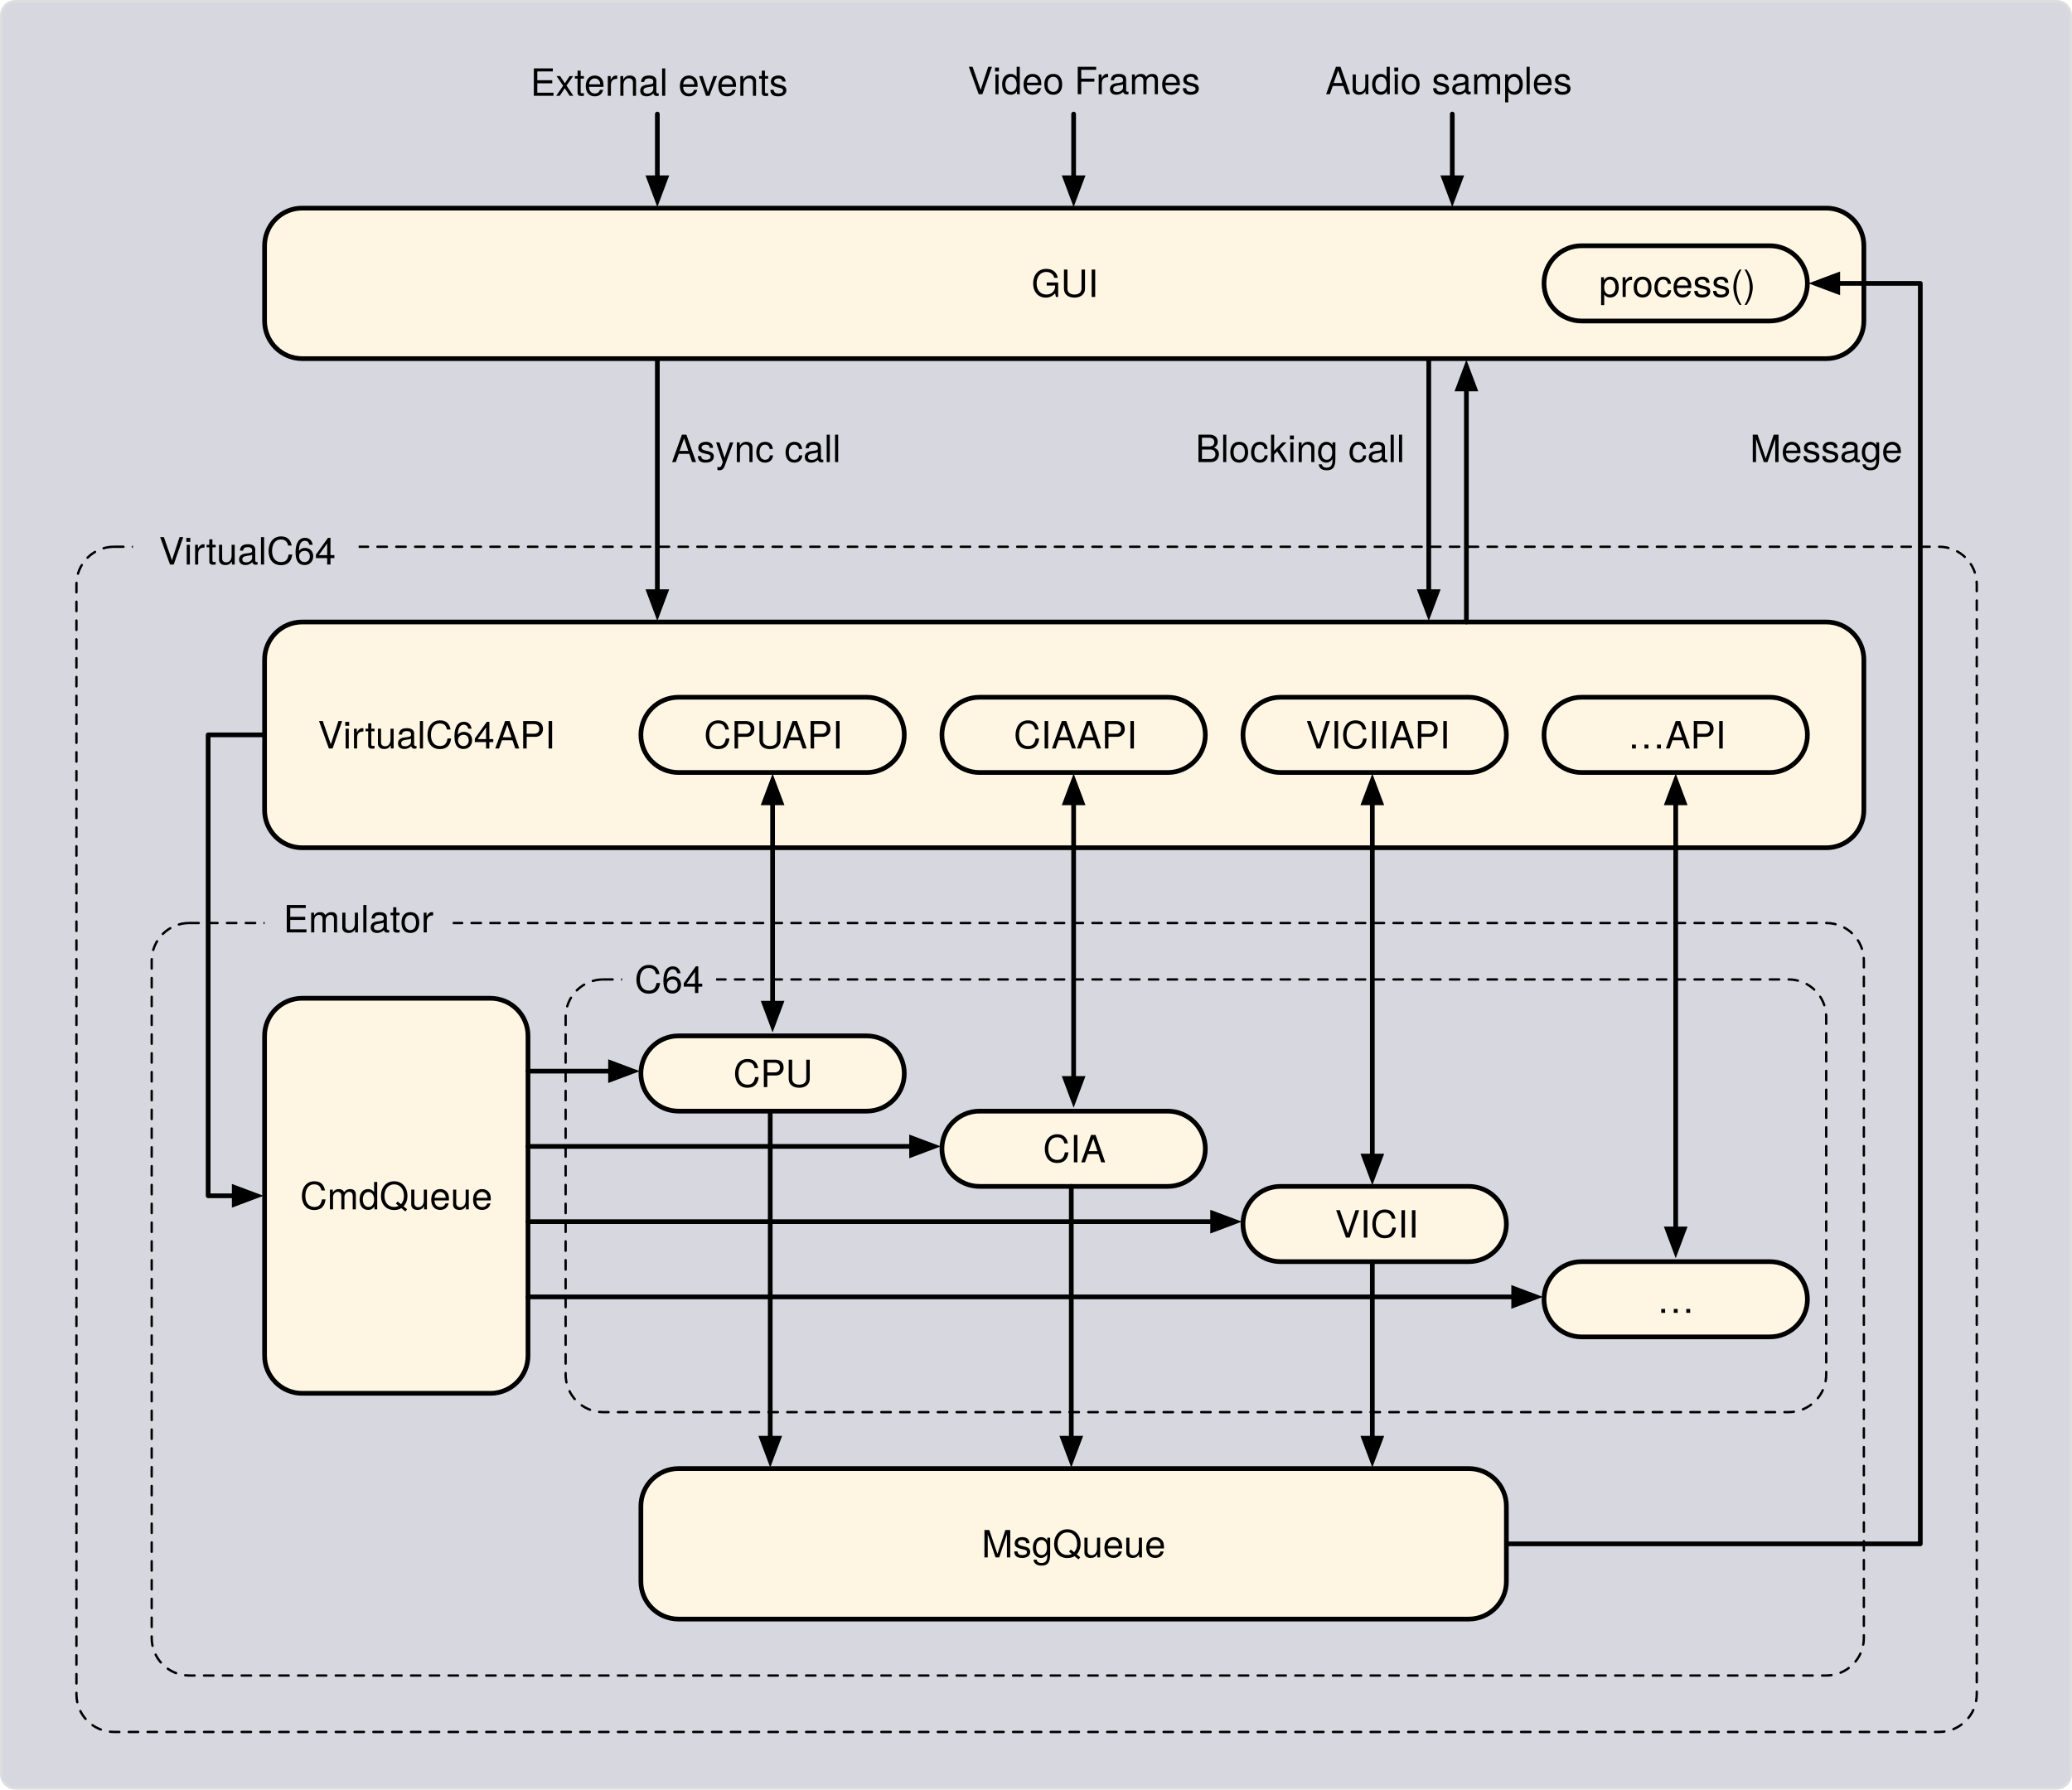
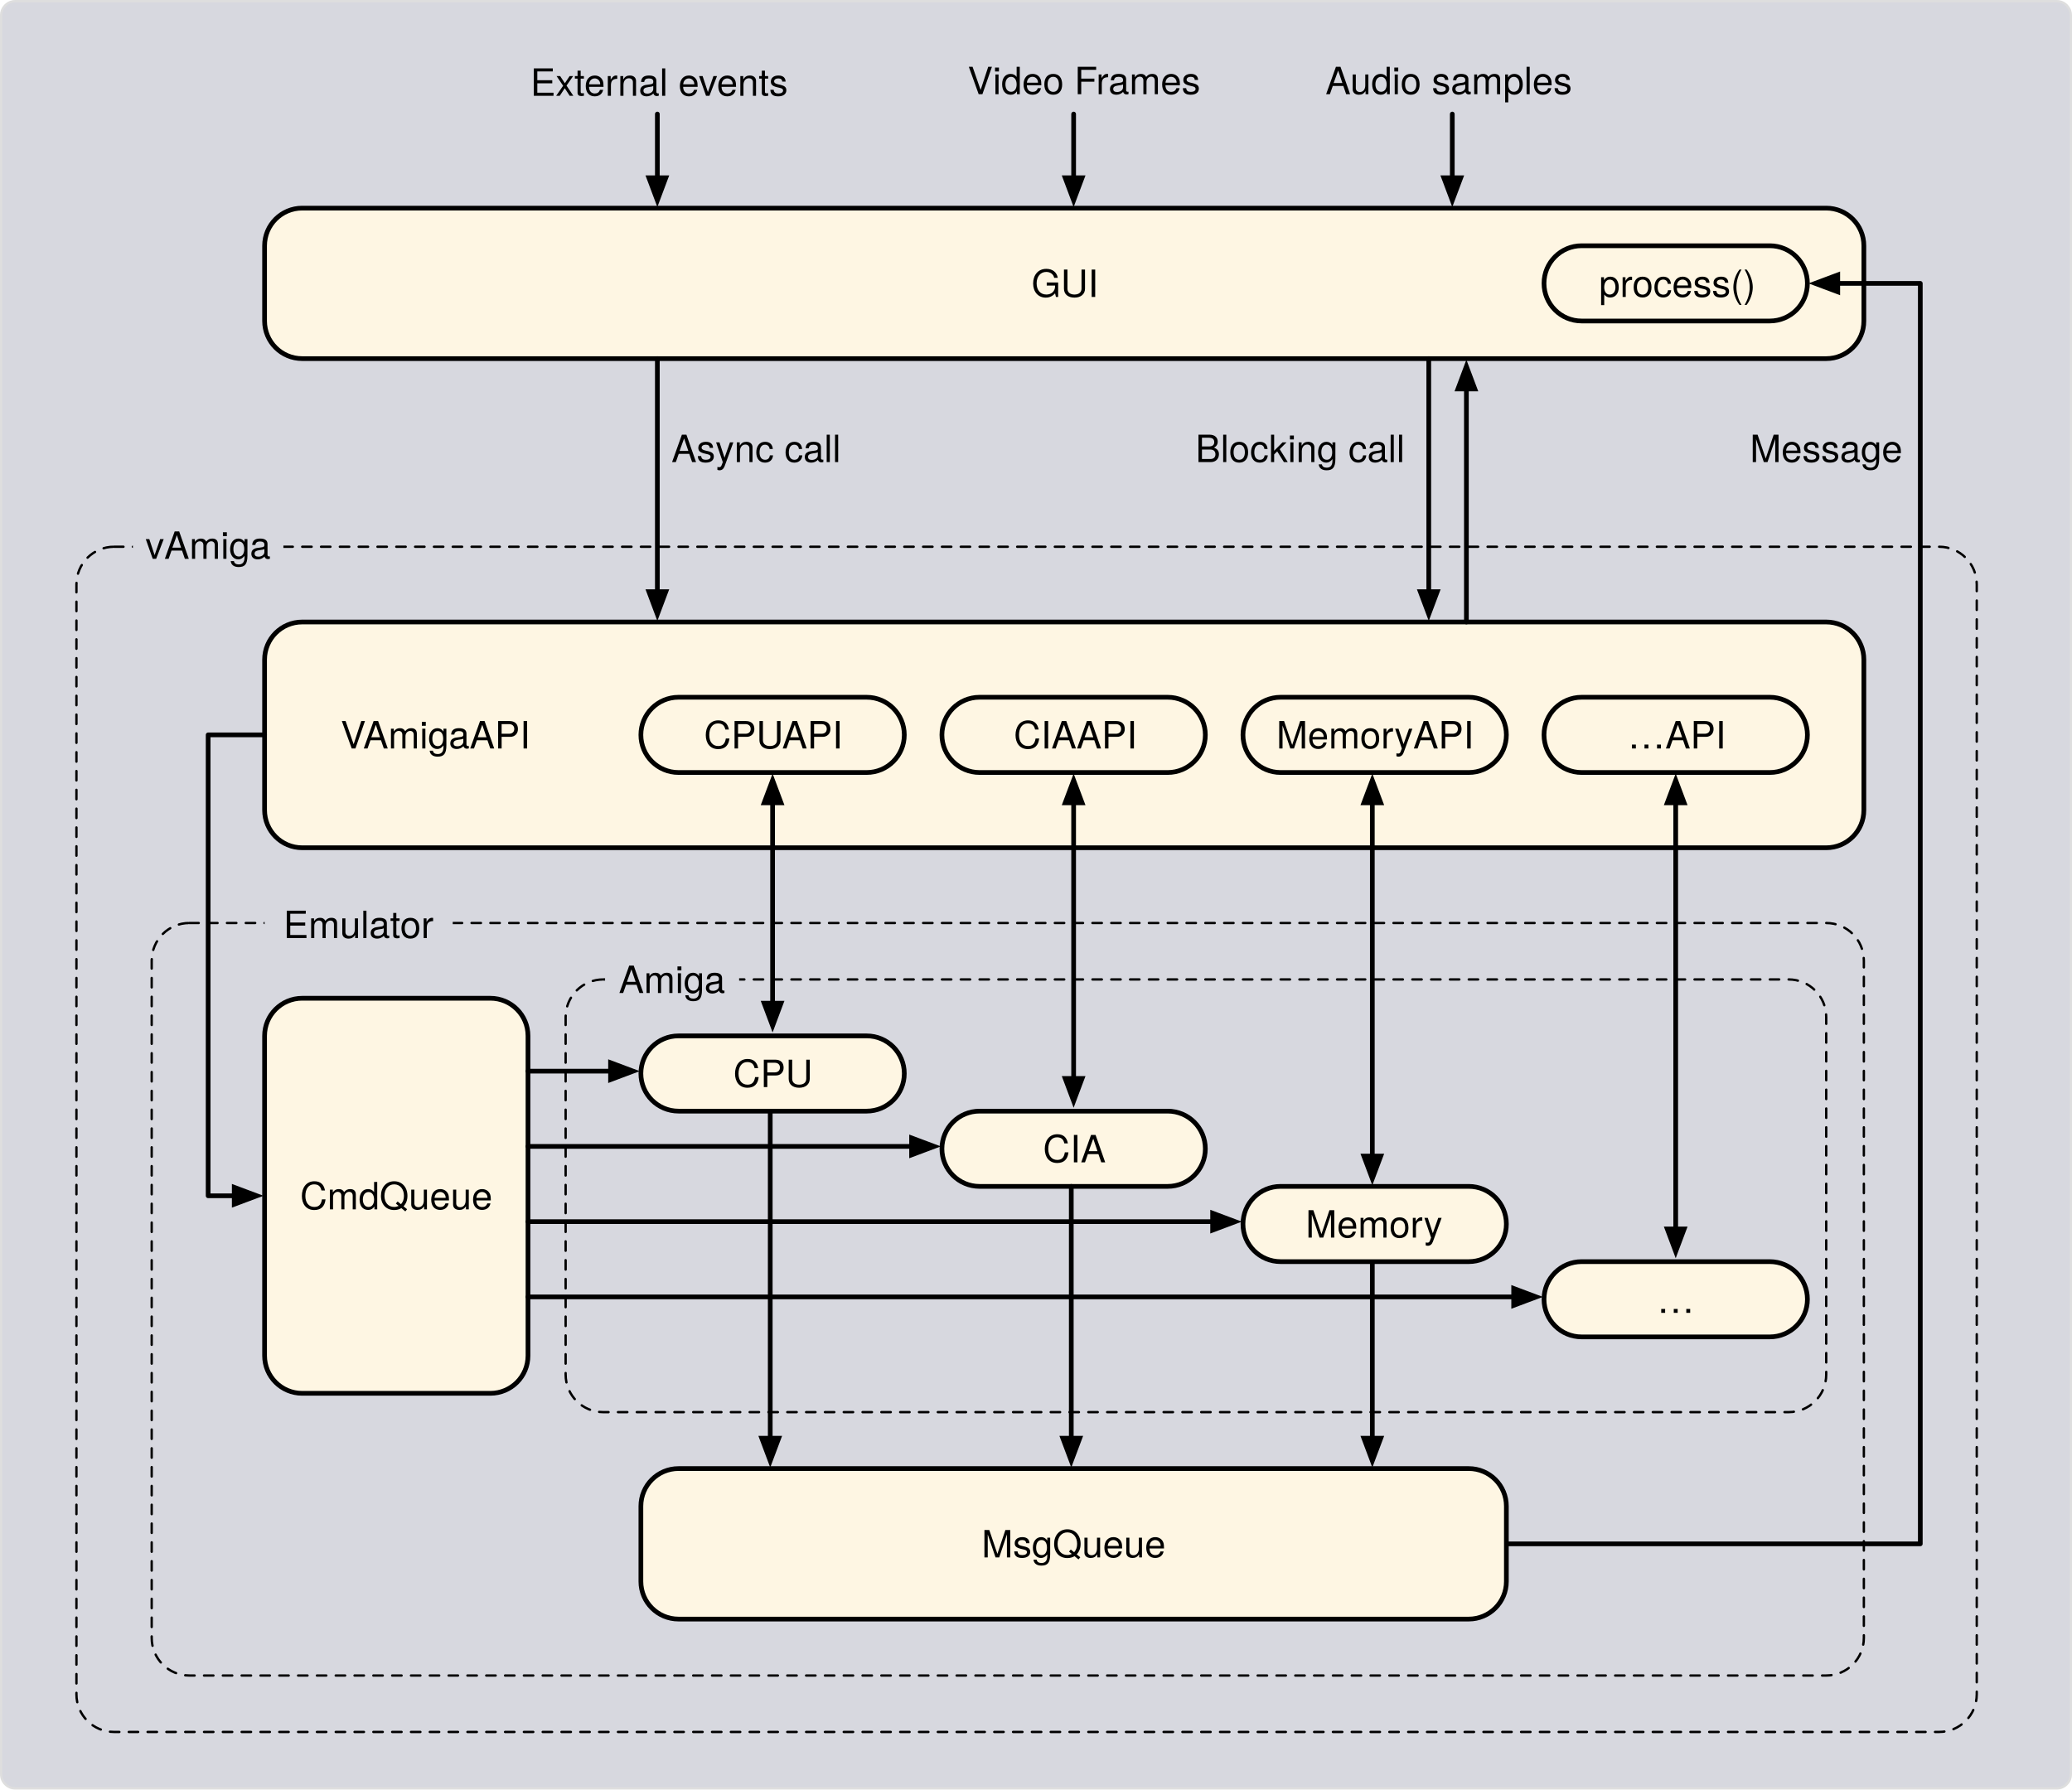
<svg xmlns="http://www.w3.org/2000/svg" version="1.1" viewBox="-904.5 -696.5 881 761" width="881" height="761">
  <defs>
    <marker orient="auto" overflow="visible" markerUnits="strokeWidth" id="FilledArrow_Marker" stroke-linejoin="miter" stroke-miterlimit="10" viewBox="-1 -3 7 6" markerWidth="7" markerHeight="6" color="black">
      <g>
        <path d="M 4.8 0 L 0 -1.8 L 0 1.8 Z" fill="currentColor" stroke="currentColor" stroke-width="1" />
      </g>
    </marker>
    <marker orient="auto" overflow="visible" markerUnits="strokeWidth" id="FilledArrow_Marker_2" stroke-linejoin="miter" stroke-miterlimit="10" viewBox="-6 -3 7 6" markerWidth="7" markerHeight="6" color="black">
      <g>
        <path d="M -4.8 0 L 0 1.8 L 0 -1.8 Z" fill="currentColor" stroke="currentColor" stroke-width="1" />
      </g>
    </marker>
  </defs>
  <g id="Communication_model" fill="none" stroke-dasharray="none" fill-opacity="1" stroke="none" stroke-opacity="1">
    <g id="Communication_model_Ebene_1">
-       <g id="Graphic_45">
-         <path d="M -898 -696 L -30 -696 C -26.686 -696 -24 -693.314 -24 -690 L -24 58 C -24 61.314 -26.686 64 -30 64 L -898 64 C -901.314 64 -904 61.314 -904 58 L -904 -690 C -904 -693.314 -901.314 -696 -898 -696 Z" fill="#d7d8df" />
-         <path d="M -898 -696 L -30 -696 C -26.686 -696 -24 -693.314 -24 -690 L -24 58 C -24 61.314 -26.686 64 -30 64 L -898 64 C -901.314 64 -904 61.314 -904 58 L -904 -690 C -904 -693.314 -901.314 -696 -898 -696 Z" stroke="#dedede" stroke-linecap="round" stroke-linejoin="round" stroke-width="1" />
-       </g>
-       <g id="Graphic_26">
-         <path d="M -824 -304 L -128 -304 C -119.163 -304 -112 -296.837 -112 -288 L -112 0 C -112 8.837 -119.163 16 -128 16 L -824 16 C -832.837 16 -840 8.837 -840 19594349e-22 L -840 -288 C -840 -296.837 -832.837 -304 -824 -304 Z" stroke="black" stroke-linecap="round" stroke-linejoin="round" stroke-dasharray="4.0,4.0" stroke-width="1" />
-       </g>
-       <g id="Graphic_25">
-         <path d="M -648 -280 L -144 -280 C -135.163 -280 -128 -272.837 -128 -264 L -128 -112 C -128 -103.163 -135.163 -96 -144 -96 L -648 -96 C -656.837 -96 -664 -103.163 -664 -112 L -664 -264 C -664 -272.837 -656.837 -280 -648 -280 Z" stroke="black" stroke-linecap="round" stroke-linejoin="round" stroke-dasharray="4.0,4.0" stroke-width="1" />
-       </g>
-       <g id="Graphic_27">
-         <path d="M -856 -464 L -80 -464 C -71.163 -464 -64 -456.837 -64 -448 L -64 24 C -64 32.837 -71.163 40 -80 40 L -856 40 C -864.837 40 -872 32.837 -872 24 L -872 -448 C -872 -456.837 -864.837 -464 -856 -464 Z" stroke="black" stroke-linecap="round" stroke-linejoin="round" stroke-dasharray="4.0,4.0" stroke-width="1" />
-       </g>
-       <g id="Graphic_38">
-         <path d="M -776 -432 L -128 -432 C -119.163 -432 -112 -424.837 -112 -416 L -112 -352 C -112 -343.163 -119.163 -336 -128 -336 L -776 -336 C -784.837 -336 -792 -343.163 -792 -352 L -792 -416 C -792 -424.837 -784.837 -432 -776 -432 Z" fill="#fef6e3" />
-         <path d="M -776 -432 L -128 -432 C -119.163 -432 -112 -424.837 -112 -416 L -112 -352 C -112 -343.163 -119.163 -336 -128 -336 L -776 -336 C -784.837 -336 -792 -343.163 -792 -352 L -792 -416 C -792 -424.837 -784.837 -432 -776 -432 Z" stroke="black" stroke-linecap="round" stroke-linejoin="round" stroke-width="2" />
-       </g>
-       <g id="Graphic_34">
-         <path d="M -776 -608 L -128 -608 C -119.163 -608 -112 -600.837 -112 -592 L -112 -560 C -112 -551.163 -119.163 -544 -128 -544 L -776 -544 C -784.837 -544 -792 -551.163 -792 -560 L -792 -592 C -792 -600.837 -784.837 -608 -776 -608 Z" fill="#fef6e3" />
-         <path d="M -776 -608 L -128 -608 C -119.163 -608 -112 -600.837 -112 -592 L -112 -560 C -112 -551.163 -119.163 -544 -128 -544 L -776 -544 C -784.837 -544 -792 -551.163 -792 -560 L -792 -592 C -792 -600.837 -784.837 -608 -776 -608 Z" stroke="black" stroke-linecap="round" stroke-linejoin="round" stroke-width="2" />
-         <text transform="translate(-787 -585.224)" fill="black">
-           <tspan font-family="Helvetica Neue" font-size="16" fill="black" x="321.08" y="15" xml:space="preserve">GUI</tspan>
-         </text>
-       </g>
-       <g id="Line_33">
-         <path d="M -792 -384 L -816 -384 L -816 -188 L -804.9 -188" marker-end="url(#FilledArrow_Marker)" stroke="black" stroke-linecap="round" stroke-linejoin="round" stroke-width="2" />
-       </g>
-       <g id="Line_31">
-         <path d="M -264 -40 L -88 -40 L -88 -576 L -123.1 -576" marker-end="url(#FilledArrow_Marker)" stroke="black" stroke-linecap="round" stroke-linejoin="round" stroke-width="2" />
-       </g>
-       <g id="Graphic_30">
-         <text transform="translate(-499 -671.448)" fill="black">
-           <tspan font-family="Helvetica Neue" font-size="16" fill="black" x="5.952" y="15" xml:space="preserve">Video Frames</tspan>
-         </text>
-       </g>
-       <g id="Graphic_28">
-         <text transform="translate(-163 -515)" fill="black">
-           <tspan font-family="Helvetica Neue" font-size="16" fill="black" x="2.552" y="15" xml:space="preserve">Message</tspan>
-         </text>
-       </g>
-       <g id="Graphic_24">
-         <path d="M -776 -272 L -696 -272 C -687.163 -272 -680 -264.837 -680 -256 L -680 -120 C -680 -111.163 -687.163 -104 -696 -104 L -776 -104 C -784.837 -104 -792 -111.163 -792 -120 L -792 -256 C -792 -264.837 -784.837 -272 -776 -272 Z" fill="#fef6e3" />
-         <path d="M -776 -272 L -696 -272 C -687.163 -272 -680 -264.837 -680 -256 L -680 -120 C -680 -111.163 -687.163 -104 -696 -104 L -776 -104 C -784.837 -104 -792 -111.163 -792 -120 L -792 -256 C -792 -264.837 -784.837 -272 -776 -272 Z" stroke="black" stroke-linecap="round" stroke-linejoin="round" stroke-width="2" />
-         <text transform="translate(-787 -197.224)" fill="black">
-           <tspan font-family="Helvetica Neue" font-size="16" fill="black" x="10.088" y="15" xml:space="preserve">CmdQueue</tspan>
-         </text>
-       </g>
-       <g id="Graphic_21">
-         <path d="M -616 -256 L -536 -256 C -527.163 -256 -520 -248.837 -520 -240 L -520 -240 C -520 -231.163 -527.163 -224 -536 -224 L -616 -224 C -624.837 -224 -632 -231.163 -632 -240 L -632 -240 C -632 -248.837 -624.837 -256 -616 -256 Z" fill="#fef6e3" />
-         <path d="M -616 -256 L -536 -256 C -527.163 -256 -520 -248.837 -520 -240 L -520 -240 C -520 -231.163 -527.163 -224 -536 -224 L -616 -224 C -624.837 -224 -632 -231.163 -632 -240 L -632 -240 C -632 -248.837 -624.837 -256 -616 -256 Z" stroke="black" stroke-linecap="round" stroke-linejoin="round" stroke-width="2" />
-         <text transform="translate(-627 -249.224)" fill="black">
-           <tspan font-family="Helvetica Neue" font-size="16" fill="black" x="34.264" y="15" xml:space="preserve">CPU</tspan>
-         </text>
-       </g>
-       <g id="Graphic_20">
-         <path d="M -488 -224 L -408 -224 C -399.163 -224 -392 -216.837 -392 -208 L -392 -208 C -392 -199.163 -399.163 -192 -408 -192 L -488 -192 C -496.837 -192 -504 -199.163 -504 -208 L -504 -208 C -504 -216.837 -496.837 -224 -488 -224 Z" fill="#fef6e3" />
-         <path d="M -488 -224 L -408 -224 C -399.163 -224 -392 -216.837 -392 -208 L -392 -208 C -392 -199.163 -399.163 -192 -408 -192 L -488 -192 C -496.837 -192 -504 -199.163 -504 -208 L -504 -208 C -504 -216.837 -496.837 -224 -488 -224 Z" stroke="black" stroke-linecap="round" stroke-linejoin="round" stroke-width="2" />
-         <text transform="translate(-499 -217.224)" fill="black">
-           <tspan font-family="Helvetica Neue" font-size="16" fill="black" x="37.968" y="15" xml:space="preserve">CIA</tspan>
-         </text>
-       </g>
-       <g id="Graphic_19">
-         <path d="M -232 -160 L -152 -160 C -143.163 -160 -136 -152.837 -136 -144 L -136 -144 C -136 -135.163 -143.163 -128 -152 -128 L -232 -128 C -240.837 -128 -248 -135.163 -248 -144 L -248 -144 C -248 -152.837 -240.837 -160 -232 -160 Z" fill="#fef6e3" />
-         <path d="M -232 -160 L -152 -160 C -143.163 -160 -136 -152.837 -136 -144 L -136 -144 C -136 -135.163 -143.163 -128 -152 -128 L -232 -128 C -240.837 -128 -248 -135.163 -248 -144 L -248 -144 C -248 -152.837 -240.837 -160 -232 -160 Z" stroke="black" stroke-linecap="round" stroke-linejoin="round" stroke-width="2" />
-         <text transform="translate(-243 -153.224)" fill="black">
-           <tspan font-family="Helvetica Neue" font-size="16" fill="black" x="43" y="15" xml:space="preserve">…</tspan>
-         </text>
-       </g>
-       <g id="Graphic_17">
-         <path d="M -616 -72 L -280 -72 C -271.163 -72 -264 -64.837 -264 -56 L -264 -24 C -264 -15.163 -271.163 -8 -280 -8 L -616 -8 C -624.837 -8 -632 -15.163 -632 -24 L -632 -56 C -632 -64.837 -624.837 -72 -616 -72 Z" fill="#fef6e3" />
-         <path d="M -616 -72 L -280 -72 C -271.163 -72 -264 -64.837 -264 -56 L -264 -24 C -264 -15.163 -271.163 -8 -280 -8 L -616 -8 C -624.837 -8 -632 -15.163 -632 -24 L -632 -56 C -632 -64.837 -624.837 -72 -616 -72 Z" stroke="black" stroke-linecap="round" stroke-linejoin="round" stroke-width="2" />
-         <text transform="translate(-627 -49.224)" fill="black">
-           <tspan font-family="Helvetica Neue" font-size="16" fill="black" x="139.872" y="15" xml:space="preserve">MsgQueue</tspan>
-         </text>
-       </g>
-       <g id="Graphic_13">
-         <path d="M -616 -400 L -536 -400 C -527.163 -400 -520 -392.837 -520 -384 L -520 -384 C -520 -375.163 -527.163 -368 -536 -368 L -616 -368 C -624.837 -368 -632 -375.163 -632 -384 L -632 -384 C -632 -392.837 -624.837 -400 -616 -400 Z" fill="#fef6e3" />
-         <path d="M -616 -400 L -536 -400 C -527.163 -400 -520 -392.837 -520 -384 L -520 -384 C -520 -375.163 -527.163 -368 -536 -368 L -616 -368 C -624.837 -368 -632 -375.163 -632 -384 L -632 -384 C -632 -392.837 -624.837 -400 -616 -400 Z" stroke="black" stroke-linecap="round" stroke-linejoin="round" stroke-width="2" />
-         <text transform="translate(-627 -393.224)" fill="black">
-           <tspan font-family="Helvetica Neue" font-size="16" fill="black" x="21.824" y="15" xml:space="preserve">CPUAPI</tspan>
-         </text>
-       </g>
-       <g id="Graphic_12">
-         <path d="M -488 -400 L -408 -400 C -399.163 -400 -392 -392.837 -392 -384 L -392 -384 C -392 -375.163 -399.163 -368 -408 -368 L -488 -368 C -496.837 -368 -504 -375.163 -504 -384 L -504 -384 C -504 -392.837 -496.837 -400 -488 -400 Z" fill="#fef6e3" />
-         <path d="M -488 -400 L -408 -400 C -399.163 -400 -392 -392.837 -392 -384 L -392 -384 C -392 -375.163 -399.163 -368 -408 -368 L -488 -368 C -496.837 -368 -504 -375.163 -504 -384 L -504 -384 C -504 -392.837 -496.837 -400 -488 -400 Z" stroke="black" stroke-linecap="round" stroke-linejoin="round" stroke-width="2" />
-         <text transform="translate(-499 -393.224)" fill="black">
-           <tspan font-family="Helvetica Neue" font-size="16" fill="black" x="25.528" y="15" xml:space="preserve">CIAAPI</tspan>
-         </text>
-       </g>
-       <g id="Graphic_11">
-         <path d="M -232 -400 L -152 -400 C -143.163 -400 -136 -392.837 -136 -384 L -136 -384 C -136 -375.163 -143.163 -368 -152 -368 L -232 -368 C -240.837 -368 -248 -375.163 -248 -384 L -248 -384 C -248 -392.837 -240.837 -400 -232 -400 Z" fill="#fef6e3" />
-         <path d="M -232 -400 L -152 -400 C -143.163 -400 -136 -392.837 -136 -384 L -136 -384 C -136 -375.163 -143.163 -368 -152 -368 L -232 -368 C -240.837 -368 -248 -375.163 -248 -384 L -248 -384 C -248 -392.837 -240.837 -400 -232 -400 Z" stroke="black" stroke-linecap="round" stroke-linejoin="round" stroke-width="2" />
-         <text transform="translate(-243 -393.224)" fill="black">
-           <tspan font-family="Helvetica Neue" font-size="16" fill="black" x="30.56" y="15" xml:space="preserve">…API</tspan>
-         </text>
-       </g>
-       <g id="Line_5">
-         <line x1="-448" y1="-355.1" x2="-448" y2="-237.9" marker-end="url(#FilledArrow_Marker)" marker-start="url(#FilledArrow_Marker_2)" stroke="black" stroke-linecap="round" stroke-linejoin="round" stroke-width="2" />
-       </g>
-       <g id="Line_4">
-         <line x1="-576" y1="-355.1" x2="-576" y2="-269.9" marker-end="url(#FilledArrow_Marker)" marker-start="url(#FilledArrow_Marker_2)" stroke="black" stroke-linecap="round" stroke-linejoin="round" stroke-width="2" />
-       </g>
-       <g id="Graphic_39">
-         <text transform="translate(-771 -393.224)" fill="black">
-           <tspan font-family="Helvetica Neue" font-size="16" fill="black" x="1.664" y="15" xml:space="preserve">VirtualC64API</tspan>
-         </text>
-       </g>
-       <g id="Graphic_44">
-         <rect x="-640" y="-294.224" width="40" height="28.448" fill="#d7d8df" />
-         <text transform="translate(-635 -289.224)" fill="black">
-           <tspan font-family="Helvetica Neue" font-size="16" fill="black" x=".328" y="15" xml:space="preserve">C64</tspan>
-         </text>
-       </g>
-       <g id="Graphic_43">
-         <rect x="-792" y="-320" width="80" height="28.448" fill="#d7d8df" />
-         <text transform="translate(-787 -315)" fill="black">
-           <tspan font-family="Helvetica Neue" font-size="16" fill="black" x="2.992" y="15" xml:space="preserve">Emulator</tspan>
-         </text>
-       </g>
-       <g id="Graphic_42">
-         <rect x="-848" y="-476.448" width="96" height="28.448" fill="#d7d8df" />
-         <text transform="translate(-843 -471.448)" fill="black">
-           <tspan font-family="Helvetica Neue" font-size="16" fill="black" x="6.104" y="15" xml:space="preserve">VirtualC64</tspan>
-         </text>
-       </g>
-       <g id="Graphic_47" />
-       <g id="Line_46">
-         <line x1="-625" y1="-544" x2="-625" y2="-444.9" marker-end="url(#FilledArrow_Marker)" stroke="black" stroke-linecap="round" stroke-linejoin="round" stroke-width="2" />
-       </g>
-       <g id="Graphic_51" />
-       <g id="Line_50">
-         <line x1="-297" y1="-544" x2="-297" y2="-444.9" marker-end="url(#FilledArrow_Marker)" stroke="black" stroke-linecap="round" stroke-linejoin="round" stroke-width="2" />
-       </g>
-       <g id="Graphic_53" />
-       <g id="Line_52">
-         <line x1="-281" y1="-432" x2="-281" y2="-531.1" marker-end="url(#FilledArrow_Marker)" stroke="black" stroke-linecap="round" stroke-linejoin="round" stroke-width="2" />
-       </g>
-       <g id="Graphic_54">
-         <text transform="translate(-619 -515)" fill="black">
-           <tspan font-family="Helvetica Neue" font-size="16" fill="black" x="27000624e-20" y="15" xml:space="preserve">Async call</tspan>
-         </text>
-       </g>
-       <g id="Graphic_55">
-         <text transform="translate(-396.184 -515)" fill="black">
-           <tspan font-family="Helvetica Neue" font-size="16" fill="black" x="0" y="15" xml:space="preserve">Blocking call</tspan>
-         </text>
-       </g>
-       <g id="Graphic_58">
-         <text transform="translate(-355 -671.448)" fill="black">
-           <tspan font-family="Helvetica Neue" font-size="16" fill="black" x="14.096" y="15" xml:space="preserve">Audio samples</tspan>
-         </text>
-       </g>
-       <g id="Graphic_60">
-         <text transform="translate(-683 -670.7636)" fill="black">
-           <tspan font-family="Helvetica Neue" font-size="16" fill="black" x="4.04" y="15" xml:space="preserve">External events</tspan>
-         </text>
-       </g>
-       <g id="Graphic_61">
-         <path d="M -232 -592 L -152 -592 C -143.163 -592 -136 -584.837 -136 -576 L -136 -576 C -136 -567.163 -143.163 -560 -152 -560 L -232 -560 C -240.837 -560 -248 -567.163 -248 -576 L -248 -576 C -248 -584.837 -240.837 -592 -232 -592 Z" fill="#fef6e3" />
-         <path d="M -232 -592 L -152 -592 C -143.163 -592 -136 -584.837 -136 -576 L -136 -576 C -136 -567.163 -143.163 -560 -152 -560 L -232 -560 C -240.837 -560 -248 -567.163 -248 -576 L -248 -576 C -248 -584.837 -240.837 -592 -232 -592 Z" stroke="black" stroke-linecap="round" stroke-linejoin="round" stroke-width="2" />
-         <text transform="translate(-243 -585.224)" fill="black">
-           <tspan font-family="Helvetica Neue" font-size="16" fill="black" x="18.408" y="15" xml:space="preserve">process()</tspan>
-         </text>
-       </g>
-       <g id="Line_62">
-         <line x1="-192" y1="-355.1" x2="-192" y2="-173.9" marker-end="url(#FilledArrow_Marker)" marker-start="url(#FilledArrow_Marker_2)" stroke="black" stroke-linecap="round" stroke-linejoin="round" stroke-width="2" />
-       </g>
-       <g id="Graphic_64" />
-       <g id="Line_63">
-         <line x1="-321" y1="-160" x2="-321" y2="-84.9" marker-end="url(#FilledArrow_Marker)" stroke="black" stroke-linecap="round" stroke-linejoin="round" stroke-width="2" />
-       </g>
-       <g id="Graphic_67" />
-       <g id="Line_66">
-         <line x1="-449" y1="-192" x2="-449" y2="-84.9" marker-end="url(#FilledArrow_Marker)" stroke="black" stroke-linecap="round" stroke-linejoin="round" stroke-width="2" />
-       </g>
-       <g id="Graphic_69" />
-       <g id="Line_68">
-         <line x1="-577" y1="-224" x2="-577" y2="-84.9" marker-end="url(#FilledArrow_Marker)" stroke="black" stroke-linecap="round" stroke-linejoin="round" stroke-width="2" />
-       </g>
-       <g id="Graphic_71">
-         <path d="M -360 -192 L -280 -192 C -271.163 -192 -264 -184.837 -264 -176 L -264 -176 C -264 -167.163 -271.163 -160 -280 -160 L -360 -160 C -368.837 -160 -376 -167.163 -376 -176 L -376 -176 C -376 -184.837 -368.837 -192 -360 -192 Z" fill="#fef6e3" />
-         <path d="M -360 -192 L -280 -192 C -271.163 -192 -264 -184.837 -264 -176 L -264 -176 C -264 -167.163 -271.163 -160 -280 -160 L -360 -160 C -368.837 -160 -376 -167.163 -376 -176 L -376 -176 C -376 -184.837 -368.837 -192 -360 -192 Z" stroke="black" stroke-linecap="round" stroke-linejoin="round" stroke-width="2" />
-         <text transform="translate(-371 -185.224)" fill="black">
-           <tspan font-family="Helvetica Neue" font-size="16" fill="black" x="34.12" y="15" xml:space="preserve">VICII</tspan>
-         </text>
-       </g>
-       <g id="Graphic_70">
-         <path d="M -360 -400 L -280 -400 C -271.163 -400 -264 -392.837 -264 -384 L -264 -384 C -264 -375.163 -271.163 -368 -280 -368 L -360 -368 C -368.837 -368 -376 -375.163 -376 -384 L -376 -384 C -376 -392.837 -368.837 -400 -360 -400 Z" fill="#fef6e3" />
-         <path d="M -360 -400 L -280 -400 C -271.163 -400 -264 -392.837 -264 -384 L -264 -384 C -264 -375.163 -271.163 -368 -280 -368 L -360 -368 C -368.837 -368 -376 -375.163 -376 -384 L -376 -384 C -376 -392.837 -368.837 -400 -360 -400 Z" stroke="black" stroke-linecap="round" stroke-linejoin="round" stroke-width="2" />
-         <text transform="translate(-371 -393.224)" fill="black">
-           <tspan font-family="Helvetica Neue" font-size="16" fill="black" x="21.68" y="15" xml:space="preserve">VICIIAPI</tspan>
-         </text>
-       </g>
-       <g id="Graphic_73" />
-       <g id="Line_72">
-         <line x1="-680" y1="-241" x2="-644.9" y2="-241" marker-end="url(#FilledArrow_Marker)" stroke="black" stroke-linecap="round" stroke-linejoin="round" stroke-width="2" />
-       </g>
-       <g id="Graphic_76" />
-       <g id="Line_75">
-         <line x1="-680" y1="-209" x2="-516.9" y2="-209" marker-end="url(#FilledArrow_Marker)" stroke="black" stroke-linecap="round" stroke-linejoin="round" stroke-width="2" />
-       </g>
-       <g id="Graphic_78" />
-       <g id="Line_77">
-         <line x1="-680" y1="-177" x2="-388.9" y2="-177" marker-end="url(#FilledArrow_Marker)" stroke="black" stroke-linecap="round" stroke-linejoin="round" stroke-width="2" />
-       </g>
-       <g id="Graphic_80" />
-       <g id="Line_79">
-         <line x1="-680" y1="-145" x2="-260.9" y2="-145" marker-end="url(#FilledArrow_Marker)" stroke="black" stroke-linecap="round" stroke-linejoin="round" stroke-width="2" />
-       </g>
-       <g id="Graphic_83" />
-       <g id="Line_82">
-         <line x1="-321" y1="-355.1" x2="-321" y2="-204.9" marker-end="url(#FilledArrow_Marker)" marker-start="url(#FilledArrow_Marker_2)" stroke="black" stroke-linecap="round" stroke-linejoin="round" stroke-width="2" />
-       </g>
-       <g id="Graphic_86" />
-       <g id="Line_85">
-         <line x1="-625" y1="-648" x2="-625" y2="-620.9" marker-end="url(#FilledArrow_Marker)" stroke="black" stroke-linecap="round" stroke-linejoin="round" stroke-width="2" />
-       </g>
-       <g id="Graphic_88" />
-       <g id="Line_87">
-         <line x1="-448" y1="-648" x2="-448" y2="-620.9" marker-end="url(#FilledArrow_Marker)" stroke="black" stroke-linecap="round" stroke-linejoin="round" stroke-width="2" />
-       </g>
-       <g id="Graphic_90" />
-       <g id="Line_89">
-         <line x1="-287" y1="-648" x2="-287" y2="-620.9" marker-end="url(#FilledArrow_Marker)" stroke="black" stroke-linecap="round" stroke-linejoin="round" stroke-width="2" />
+       <g id="Group_91">
+         <g id="Graphic_45">
+           <path d="M -898 -696 L -30 -696 C -26.686 -696 -24 -693.314 -24 -690 L -24 58 C -24 61.314 -26.686 64 -30 64 L -898 64 C -901.314 64 -904 61.314 -904 58 L -904 -690 C -904 -693.314 -901.314 -696 -898 -696 Z" fill="#d7d8df" />
+           <path d="M -898 -696 L -30 -696 C -26.686 -696 -24 -693.314 -24 -690 L -24 58 C -24 61.314 -26.686 64 -30 64 L -898 64 C -901.314 64 -904 61.314 -904 58 L -904 -690 C -904 -693.314 -901.314 -696 -898 -696 Z" stroke="#dedede" stroke-linecap="round" stroke-linejoin="round" stroke-width="1" />
+         </g>
+         <g id="Graphic_26">
+           <path d="M -824 -304 L -128 -304 C -119.163 -304 -112 -296.837 -112 -288 L -112 0 C -112 8.837 -119.163 16 -128 16 L -824 16 C -832.837 16 -840 8.837 -840 19594349e-22 L -840 -288 C -840 -296.837 -832.837 -304 -824 -304 Z" stroke="black" stroke-linecap="round" stroke-linejoin="round" stroke-dasharray="4.0,4.0" stroke-width="1" />
+         </g>
+         <g id="Graphic_25">
+           <path d="M -648 -280 L -144 -280 C -135.163 -280 -128 -272.837 -128 -264 L -128 -112 C -128 -103.163 -135.163 -96 -144 -96 L -648 -96 C -656.837 -96 -664 -103.163 -664 -112 L -664 -264 C -664 -272.837 -656.837 -280 -648 -280 Z" stroke="black" stroke-linecap="round" stroke-linejoin="round" stroke-dasharray="4.0,4.0" stroke-width="1" />
+         </g>
+         <g id="Graphic_27">
+           <path d="M -856 -464 L -80 -464 C -71.163 -464 -64 -456.837 -64 -448 L -64 24 C -64 32.837 -71.163 40 -80 40 L -856 40 C -864.837 40 -872 32.837 -872 24 L -872 -448 C -872 -456.837 -864.837 -464 -856 -464 Z" stroke="black" stroke-linecap="round" stroke-linejoin="round" stroke-dasharray="4.0,4.0" stroke-width="1" />
+         </g>
+         <g id="Graphic_38">
+           <path d="M -776 -432 L -128 -432 C -119.163 -432 -112 -424.837 -112 -416 L -112 -352 C -112 -343.163 -119.163 -336 -128 -336 L -776 -336 C -784.837 -336 -792 -343.163 -792 -352 L -792 -416 C -792 -424.837 -784.837 -432 -776 -432 Z" fill="#fef6e3" />
+           <path d="M -776 -432 L -128 -432 C -119.163 -432 -112 -424.837 -112 -416 L -112 -352 C -112 -343.163 -119.163 -336 -128 -336 L -776 -336 C -784.837 -336 -792 -343.163 -792 -352 L -792 -416 C -792 -424.837 -784.837 -432 -776 -432 Z" stroke="black" stroke-linecap="round" stroke-linejoin="round" stroke-width="2" />
+         </g>
+         <g id="Graphic_34">
+           <path d="M -776 -608 L -128 -608 C -119.163 -608 -112 -600.837 -112 -592 L -112 -560 C -112 -551.163 -119.163 -544 -128 -544 L -776 -544 C -784.837 -544 -792 -551.163 -792 -560 L -792 -592 C -792 -600.837 -784.837 -608 -776 -608 Z" fill="#fef6e3" />
+           <path d="M -776 -608 L -128 -608 C -119.163 -608 -112 -600.837 -112 -592 L -112 -560 C -112 -551.163 -119.163 -544 -128 -544 L -776 -544 C -784.837 -544 -792 -551.163 -792 -560 L -792 -592 C -792 -600.837 -784.837 -608 -776 -608 Z" stroke="black" stroke-linecap="round" stroke-linejoin="round" stroke-width="2" />
+           <text transform="translate(-787 -585.224)" fill="black">
+             <tspan font-family="Helvetica Neue" font-size="16" fill="black" x="321.08" y="15" xml:space="preserve">GUI</tspan>
+           </text>
+         </g>
+         <g id="Line_33">
+           <path d="M -792 -384 L -816 -384 L -816 -188 L -804.9 -188" marker-end="url(#FilledArrow_Marker)" stroke="black" stroke-linecap="round" stroke-linejoin="round" stroke-width="2" />
+         </g>
+         <g id="Line_31">
+           <path d="M -264 -40 L -88 -40 L -88 -576 L -123.1 -576" marker-end="url(#FilledArrow_Marker)" stroke="black" stroke-linecap="round" stroke-linejoin="round" stroke-width="2" />
+         </g>
+         <g id="Graphic_30">
+           <text transform="translate(-499 -671.448)" fill="black">
+             <tspan font-family="Helvetica Neue" font-size="16" fill="black" x="5.952" y="15" xml:space="preserve">Video Frames</tspan>
+           </text>
+         </g>
+         <g id="Graphic_28">
+           <text transform="translate(-163 -515)" fill="black">
+             <tspan font-family="Helvetica Neue" font-size="16" fill="black" x="2.552" y="15" xml:space="preserve">Message</tspan>
+           </text>
+         </g>
+         <g id="Graphic_24">
+           <path d="M -776 -272 L -696 -272 C -687.163 -272 -680 -264.837 -680 -256 L -680 -120 C -680 -111.163 -687.163 -104 -696 -104 L -776 -104 C -784.837 -104 -792 -111.163 -792 -120 L -792 -256 C -792 -264.837 -784.837 -272 -776 -272 Z" fill="#fef6e3" />
+           <path d="M -776 -272 L -696 -272 C -687.163 -272 -680 -264.837 -680 -256 L -680 -120 C -680 -111.163 -687.163 -104 -696 -104 L -776 -104 C -784.837 -104 -792 -111.163 -792 -120 L -792 -256 C -792 -264.837 -784.837 -272 -776 -272 Z" stroke="black" stroke-linecap="round" stroke-linejoin="round" stroke-width="2" />
+           <text transform="translate(-787 -197.224)" fill="black">
+             <tspan font-family="Helvetica Neue" font-size="16" fill="black" x="10.088" y="15" xml:space="preserve">CmdQueue</tspan>
+           </text>
+         </g>
+         <g id="Graphic_21">
+           <path d="M -616 -256 L -536 -256 C -527.163 -256 -520 -248.837 -520 -240 L -520 -240 C -520 -231.163 -527.163 -224 -536 -224 L -616 -224 C -624.837 -224 -632 -231.163 -632 -240 L -632 -240 C -632 -248.837 -624.837 -256 -616 -256 Z" fill="#fef6e3" />
+           <path d="M -616 -256 L -536 -256 C -527.163 -256 -520 -248.837 -520 -240 L -520 -240 C -520 -231.163 -527.163 -224 -536 -224 L -616 -224 C -624.837 -224 -632 -231.163 -632 -240 L -632 -240 C -632 -248.837 -624.837 -256 -616 -256 Z" stroke="black" stroke-linecap="round" stroke-linejoin="round" stroke-width="2" />
+           <text transform="translate(-627 -249.224)" fill="black">
+             <tspan font-family="Helvetica Neue" font-size="16" fill="black" x="34.264" y="15" xml:space="preserve">CPU</tspan>
+           </text>
+         </g>
+         <g id="Graphic_20">
+           <path d="M -488 -224 L -408 -224 C -399.163 -224 -392 -216.837 -392 -208 L -392 -208 C -392 -199.163 -399.163 -192 -408 -192 L -488 -192 C -496.837 -192 -504 -199.163 -504 -208 L -504 -208 C -504 -216.837 -496.837 -224 -488 -224 Z" fill="#fef6e3" />
+           <path d="M -488 -224 L -408 -224 C -399.163 -224 -392 -216.837 -392 -208 L -392 -208 C -392 -199.163 -399.163 -192 -408 -192 L -488 -192 C -496.837 -192 -504 -199.163 -504 -208 L -504 -208 C -504 -216.837 -496.837 -224 -488 -224 Z" stroke="black" stroke-linecap="round" stroke-linejoin="round" stroke-width="2" />
+           <text transform="translate(-499 -217.224)" fill="black">
+             <tspan font-family="Helvetica Neue" font-size="16" fill="black" x="37.968" y="15" xml:space="preserve">CIA</tspan>
+           </text>
+         </g>
+         <g id="Graphic_19">
+           <path d="M -232 -160 L -152 -160 C -143.163 -160 -136 -152.837 -136 -144 L -136 -144 C -136 -135.163 -143.163 -128 -152 -128 L -232 -128 C -240.837 -128 -248 -135.163 -248 -144 L -248 -144 C -248 -152.837 -240.837 -160 -232 -160 Z" fill="#fef6e3" />
+           <path d="M -232 -160 L -152 -160 C -143.163 -160 -136 -152.837 -136 -144 L -136 -144 C -136 -135.163 -143.163 -128 -152 -128 L -232 -128 C -240.837 -128 -248 -135.163 -248 -144 L -248 -144 C -248 -152.837 -240.837 -160 -232 -160 Z" stroke="black" stroke-linecap="round" stroke-linejoin="round" stroke-width="2" />
+           <text transform="translate(-243 -153.224)" fill="black">
+             <tspan font-family="Helvetica Neue" font-size="16" fill="black" x="43" y="15" xml:space="preserve">…</tspan>
+           </text>
+         </g>
+         <g id="Graphic_17">
+           <path d="M -616 -72 L -280 -72 C -271.163 -72 -264 -64.837 -264 -56 L -264 -24 C -264 -15.163 -271.163 -8 -280 -8 L -616 -8 C -624.837 -8 -632 -15.163 -632 -24 L -632 -56 C -632 -64.837 -624.837 -72 -616 -72 Z" fill="#fef6e3" />
+           <path d="M -616 -72 L -280 -72 C -271.163 -72 -264 -64.837 -264 -56 L -264 -24 C -264 -15.163 -271.163 -8 -280 -8 L -616 -8 C -624.837 -8 -632 -15.163 -632 -24 L -632 -56 C -632 -64.837 -624.837 -72 -616 -72 Z" stroke="black" stroke-linecap="round" stroke-linejoin="round" stroke-width="2" />
+           <text transform="translate(-627 -49.224)" fill="black">
+             <tspan font-family="Helvetica Neue" font-size="16" fill="black" x="139.872" y="15" xml:space="preserve">MsgQueue</tspan>
+           </text>
+         </g>
+         <g id="Graphic_13">
+           <path d="M -616 -400 L -536 -400 C -527.163 -400 -520 -392.837 -520 -384 L -520 -384 C -520 -375.163 -527.163 -368 -536 -368 L -616 -368 C -624.837 -368 -632 -375.163 -632 -384 L -632 -384 C -632 -392.837 -624.837 -400 -616 -400 Z" fill="#fef6e3" />
+           <path d="M -616 -400 L -536 -400 C -527.163 -400 -520 -392.837 -520 -384 L -520 -384 C -520 -375.163 -527.163 -368 -536 -368 L -616 -368 C -624.837 -368 -632 -375.163 -632 -384 L -632 -384 C -632 -392.837 -624.837 -400 -616 -400 Z" stroke="black" stroke-linecap="round" stroke-linejoin="round" stroke-width="2" />
+           <text transform="translate(-627 -393.224)" fill="black">
+             <tspan font-family="Helvetica Neue" font-size="16" fill="black" x="21.824" y="15" xml:space="preserve">CPUAPI</tspan>
+           </text>
+         </g>
+         <g id="Graphic_12">
+           <path d="M -488 -400 L -408 -400 C -399.163 -400 -392 -392.837 -392 -384 L -392 -384 C -392 -375.163 -399.163 -368 -408 -368 L -488 -368 C -496.837 -368 -504 -375.163 -504 -384 L -504 -384 C -504 -392.837 -496.837 -400 -488 -400 Z" fill="#fef6e3" />
+           <path d="M -488 -400 L -408 -400 C -399.163 -400 -392 -392.837 -392 -384 L -392 -384 C -392 -375.163 -399.163 -368 -408 -368 L -488 -368 C -496.837 -368 -504 -375.163 -504 -384 L -504 -384 C -504 -392.837 -496.837 -400 -488 -400 Z" stroke="black" stroke-linecap="round" stroke-linejoin="round" stroke-width="2" />
+           <text transform="translate(-499 -393.224)" fill="black">
+             <tspan font-family="Helvetica Neue" font-size="16" fill="black" x="25.528" y="15" xml:space="preserve">CIAAPI</tspan>
+           </text>
+         </g>
+         <g id="Graphic_11">
+           <path d="M -232 -400 L -152 -400 C -143.163 -400 -136 -392.837 -136 -384 L -136 -384 C -136 -375.163 -143.163 -368 -152 -368 L -232 -368 C -240.837 -368 -248 -375.163 -248 -384 L -248 -384 C -248 -392.837 -240.837 -400 -232 -400 Z" fill="#fef6e3" />
+           <path d="M -232 -400 L -152 -400 C -143.163 -400 -136 -392.837 -136 -384 L -136 -384 C -136 -375.163 -143.163 -368 -152 -368 L -232 -368 C -240.837 -368 -248 -375.163 -248 -384 L -248 -384 C -248 -392.837 -240.837 -400 -232 -400 Z" stroke="black" stroke-linecap="round" stroke-linejoin="round" stroke-width="2" />
+           <text transform="translate(-243 -393.224)" fill="black">
+             <tspan font-family="Helvetica Neue" font-size="16" fill="black" x="30.56" y="15" xml:space="preserve">…API</tspan>
+           </text>
+         </g>
+         <g id="Line_5">
+           <line x1="-448" y1="-355.1" x2="-448" y2="-237.9" marker-end="url(#FilledArrow_Marker)" marker-start="url(#FilledArrow_Marker_2)" stroke="black" stroke-linecap="round" stroke-linejoin="round" stroke-width="2" />
+         </g>
+         <g id="Line_4">
+           <line x1="-576" y1="-355.1" x2="-576" y2="-269.9" marker-end="url(#FilledArrow_Marker)" marker-start="url(#FilledArrow_Marker_2)" stroke="black" stroke-linecap="round" stroke-linejoin="round" stroke-width="2" />
+         </g>
+         <g id="Graphic_39">
+           <text transform="translate(-771 -393.224)" fill="black">
+             <tspan font-family="Helvetica Neue" font-size="16" fill="black" x="11.368" y="15" xml:space="preserve">VAmigaAPI</tspan>
+           </text>
+         </g>
+         <g id="Graphic_44">
+           <rect x="-647.229" y="-294.224" width="57" height="28.448" fill="#d7d8df" />
+           <text transform="translate(-642.2289 -289.224)" fill="black">
+             <tspan font-family="Helvetica Neue" font-size="16" fill="black" x=".828" y="15" xml:space="preserve">Amiga</tspan>
+           </text>
+         </g>
+         <g id="Graphic_43">
+           <rect x="-792" y="-317.59" width="80" height="28.448" fill="#d7d8df" />
+           <text transform="translate(-787 -312.5904)" fill="black">
+             <tspan font-family="Helvetica Neue" font-size="16" fill="black" x="2.992" y="15" xml:space="preserve">Emulator</tspan>
+           </text>
+         </g>
+         <g id="Graphic_42">
+           <rect x="-848" y="-478.858" width="64" height="28.448" fill="#d7d8df" />
+           <text transform="translate(-843 -473.8576)" fill="black">
+             <tspan font-family="Helvetica Neue" font-size="16" fill="black" x=".328" y="15" xml:space="preserve">vAmiga</tspan>
+           </text>
+         </g>
+         <g id="Graphic_47" />
+         <g id="Line_46">
+           <line x1="-625" y1="-544" x2="-625" y2="-444.9" marker-end="url(#FilledArrow_Marker)" stroke="black" stroke-linecap="round" stroke-linejoin="round" stroke-width="2" />
+         </g>
+         <g id="Graphic_51" />
+         <g id="Line_50">
+           <line x1="-297" y1="-544" x2="-297" y2="-444.9" marker-end="url(#FilledArrow_Marker)" stroke="black" stroke-linecap="round" stroke-linejoin="round" stroke-width="2" />
+         </g>
+         <g id="Graphic_53" />
+         <g id="Line_52">
+           <line x1="-281" y1="-432" x2="-281" y2="-531.1" marker-end="url(#FilledArrow_Marker)" stroke="black" stroke-linecap="round" stroke-linejoin="round" stroke-width="2" />
+         </g>
+         <g id="Graphic_54">
+           <text transform="translate(-619 -515)" fill="black">
+             <tspan font-family="Helvetica Neue" font-size="16" fill="black" x="27000624e-20" y="15" xml:space="preserve">Async call</tspan>
+           </text>
+         </g>
+         <g id="Graphic_55">
+           <text transform="translate(-396.184 -515)" fill="black">
+             <tspan font-family="Helvetica Neue" font-size="16" fill="black" x="0" y="15" xml:space="preserve">Blocking call</tspan>
+           </text>
+         </g>
+         <g id="Graphic_58">
+           <text transform="translate(-355 -671.448)" fill="black">
+             <tspan font-family="Helvetica Neue" font-size="16" fill="black" x="14.096" y="15" xml:space="preserve">Audio samples</tspan>
+           </text>
+         </g>
+         <g id="Graphic_60">
+           <text transform="translate(-683 -670.7636)" fill="black">
+             <tspan font-family="Helvetica Neue" font-size="16" fill="black" x="4.04" y="15" xml:space="preserve">External events</tspan>
+           </text>
+         </g>
+         <g id="Graphic_61">
+           <path d="M -232 -592 L -152 -592 C -143.163 -592 -136 -584.837 -136 -576 L -136 -576 C -136 -567.163 -143.163 -560 -152 -560 L -232 -560 C -240.837 -560 -248 -567.163 -248 -576 L -248 -576 C -248 -584.837 -240.837 -592 -232 -592 Z" fill="#fef6e3" />
+           <path d="M -232 -592 L -152 -592 C -143.163 -592 -136 -584.837 -136 -576 L -136 -576 C -136 -567.163 -143.163 -560 -152 -560 L -232 -560 C -240.837 -560 -248 -567.163 -248 -576 L -248 -576 C -248 -584.837 -240.837 -592 -232 -592 Z" stroke="black" stroke-linecap="round" stroke-linejoin="round" stroke-width="2" />
+           <text transform="translate(-243 -585.224)" fill="black">
+             <tspan font-family="Helvetica Neue" font-size="16" fill="black" x="18.408" y="15" xml:space="preserve">process()</tspan>
+           </text>
+         </g>
+         <g id="Line_62">
+           <line x1="-192" y1="-355.1" x2="-192" y2="-173.9" marker-end="url(#FilledArrow_Marker)" marker-start="url(#FilledArrow_Marker_2)" stroke="black" stroke-linecap="round" stroke-linejoin="round" stroke-width="2" />
+         </g>
+         <g id="Graphic_64" />
+         <g id="Line_63">
+           <line x1="-321" y1="-160" x2="-321" y2="-84.9" marker-end="url(#FilledArrow_Marker)" stroke="black" stroke-linecap="round" stroke-linejoin="round" stroke-width="2" />
+         </g>
+         <g id="Graphic_67" />
+         <g id="Line_66">
+           <line x1="-449" y1="-192" x2="-449" y2="-84.9" marker-end="url(#FilledArrow_Marker)" stroke="black" stroke-linecap="round" stroke-linejoin="round" stroke-width="2" />
+         </g>
+         <g id="Graphic_69" />
+         <g id="Line_68">
+           <line x1="-577" y1="-224" x2="-577" y2="-84.9" marker-end="url(#FilledArrow_Marker)" stroke="black" stroke-linecap="round" stroke-linejoin="round" stroke-width="2" />
+         </g>
+         <g id="Graphic_71">
+           <path d="M -360 -192 L -280 -192 C -271.163 -192 -264 -184.837 -264 -176 L -264 -176 C -264 -167.163 -271.163 -160 -280 -160 L -360 -160 C -368.837 -160 -376 -167.163 -376 -176 L -376 -176 C -376 -184.837 -368.837 -192 -360 -192 Z" fill="#fef6e3" />
+           <path d="M -360 -192 L -280 -192 C -271.163 -192 -264 -184.837 -264 -176 L -264 -176 C -264 -167.163 -271.163 -160 -280 -160 L -360 -160 C -368.837 -160 -376 -167.163 -376 -176 L -376 -176 C -376 -184.837 -368.837 -192 -360 -192 Z" stroke="black" stroke-linecap="round" stroke-linejoin="round" stroke-width="2" />
+           <text transform="translate(-371 -185.224)" fill="black">
+             <tspan font-family="Helvetica Neue" font-size="16" fill="black" x="21.656" y="15" xml:space="preserve">Memory</tspan>
+           </text>
+         </g>
+         <g id="Graphic_70">
+           <path d="M -360 -400 L -280 -400 C -271.163 -400 -264 -392.837 -264 -384 L -264 -384 C -264 -375.163 -271.163 -368 -280 -368 L -360 -368 C -368.837 -368 -376 -375.163 -376 -384 L -376 -384 C -376 -392.837 -368.837 -400 -360 -400 Z" fill="#fef6e3" />
+           <path d="M -360 -400 L -280 -400 C -271.163 -400 -264 -392.837 -264 -384 L -264 -384 C -264 -375.163 -271.163 -368 -280 -368 L -360 -368 C -368.837 -368 -376 -375.163 -376 -384 L -376 -384 C -376 -392.837 -368.837 -400 -360 -400 Z" stroke="black" stroke-linecap="round" stroke-linejoin="round" stroke-width="2" />
+           <text transform="translate(-371 -393.224)" fill="black">
+             <tspan font-family="Helvetica Neue" font-size="16" fill="black" x="9.216" y="15" xml:space="preserve">MemoryAPI</tspan>
+           </text>
+         </g>
+         <g id="Graphic_73" />
+         <g id="Line_72">
+           <line x1="-680" y1="-241" x2="-644.9" y2="-241" marker-end="url(#FilledArrow_Marker)" stroke="black" stroke-linecap="round" stroke-linejoin="round" stroke-width="2" />
+         </g>
+         <g id="Graphic_76" />
+         <g id="Line_75">
+           <line x1="-680" y1="-209" x2="-516.9" y2="-209" marker-end="url(#FilledArrow_Marker)" stroke="black" stroke-linecap="round" stroke-linejoin="round" stroke-width="2" />
+         </g>
+         <g id="Graphic_78" />
+         <g id="Line_77">
+           <line x1="-680" y1="-177" x2="-388.9" y2="-177" marker-end="url(#FilledArrow_Marker)" stroke="black" stroke-linecap="round" stroke-linejoin="round" stroke-width="2" />
+         </g>
+         <g id="Graphic_80" />
+         <g id="Line_79">
+           <line x1="-680" y1="-145" x2="-260.9" y2="-145" marker-end="url(#FilledArrow_Marker)" stroke="black" stroke-linecap="round" stroke-linejoin="round" stroke-width="2" />
+         </g>
+         <g id="Graphic_83" />
+         <g id="Line_82">
+           <line x1="-321" y1="-355.1" x2="-321" y2="-204.9" marker-end="url(#FilledArrow_Marker)" marker-start="url(#FilledArrow_Marker_2)" stroke="black" stroke-linecap="round" stroke-linejoin="round" stroke-width="2" />
+         </g>
+         <g id="Graphic_86" />
+         <g id="Line_85">
+           <line x1="-625" y1="-648" x2="-625" y2="-620.9" marker-end="url(#FilledArrow_Marker)" stroke="black" stroke-linecap="round" stroke-linejoin="round" stroke-width="2" />
+         </g>
+         <g id="Graphic_88" />
+         <g id="Line_87">
+           <line x1="-448" y1="-648" x2="-448" y2="-620.9" marker-end="url(#FilledArrow_Marker)" stroke="black" stroke-linecap="round" stroke-linejoin="round" stroke-width="2" />
+         </g>
+         <g id="Graphic_90" />
+         <g id="Line_89">
+           <line x1="-287" y1="-648" x2="-287" y2="-620.9" marker-end="url(#FilledArrow_Marker)" stroke="black" stroke-linecap="round" stroke-linejoin="round" stroke-width="2" />
+         </g>
      </g>
    </g>
  </g>
</svg>
